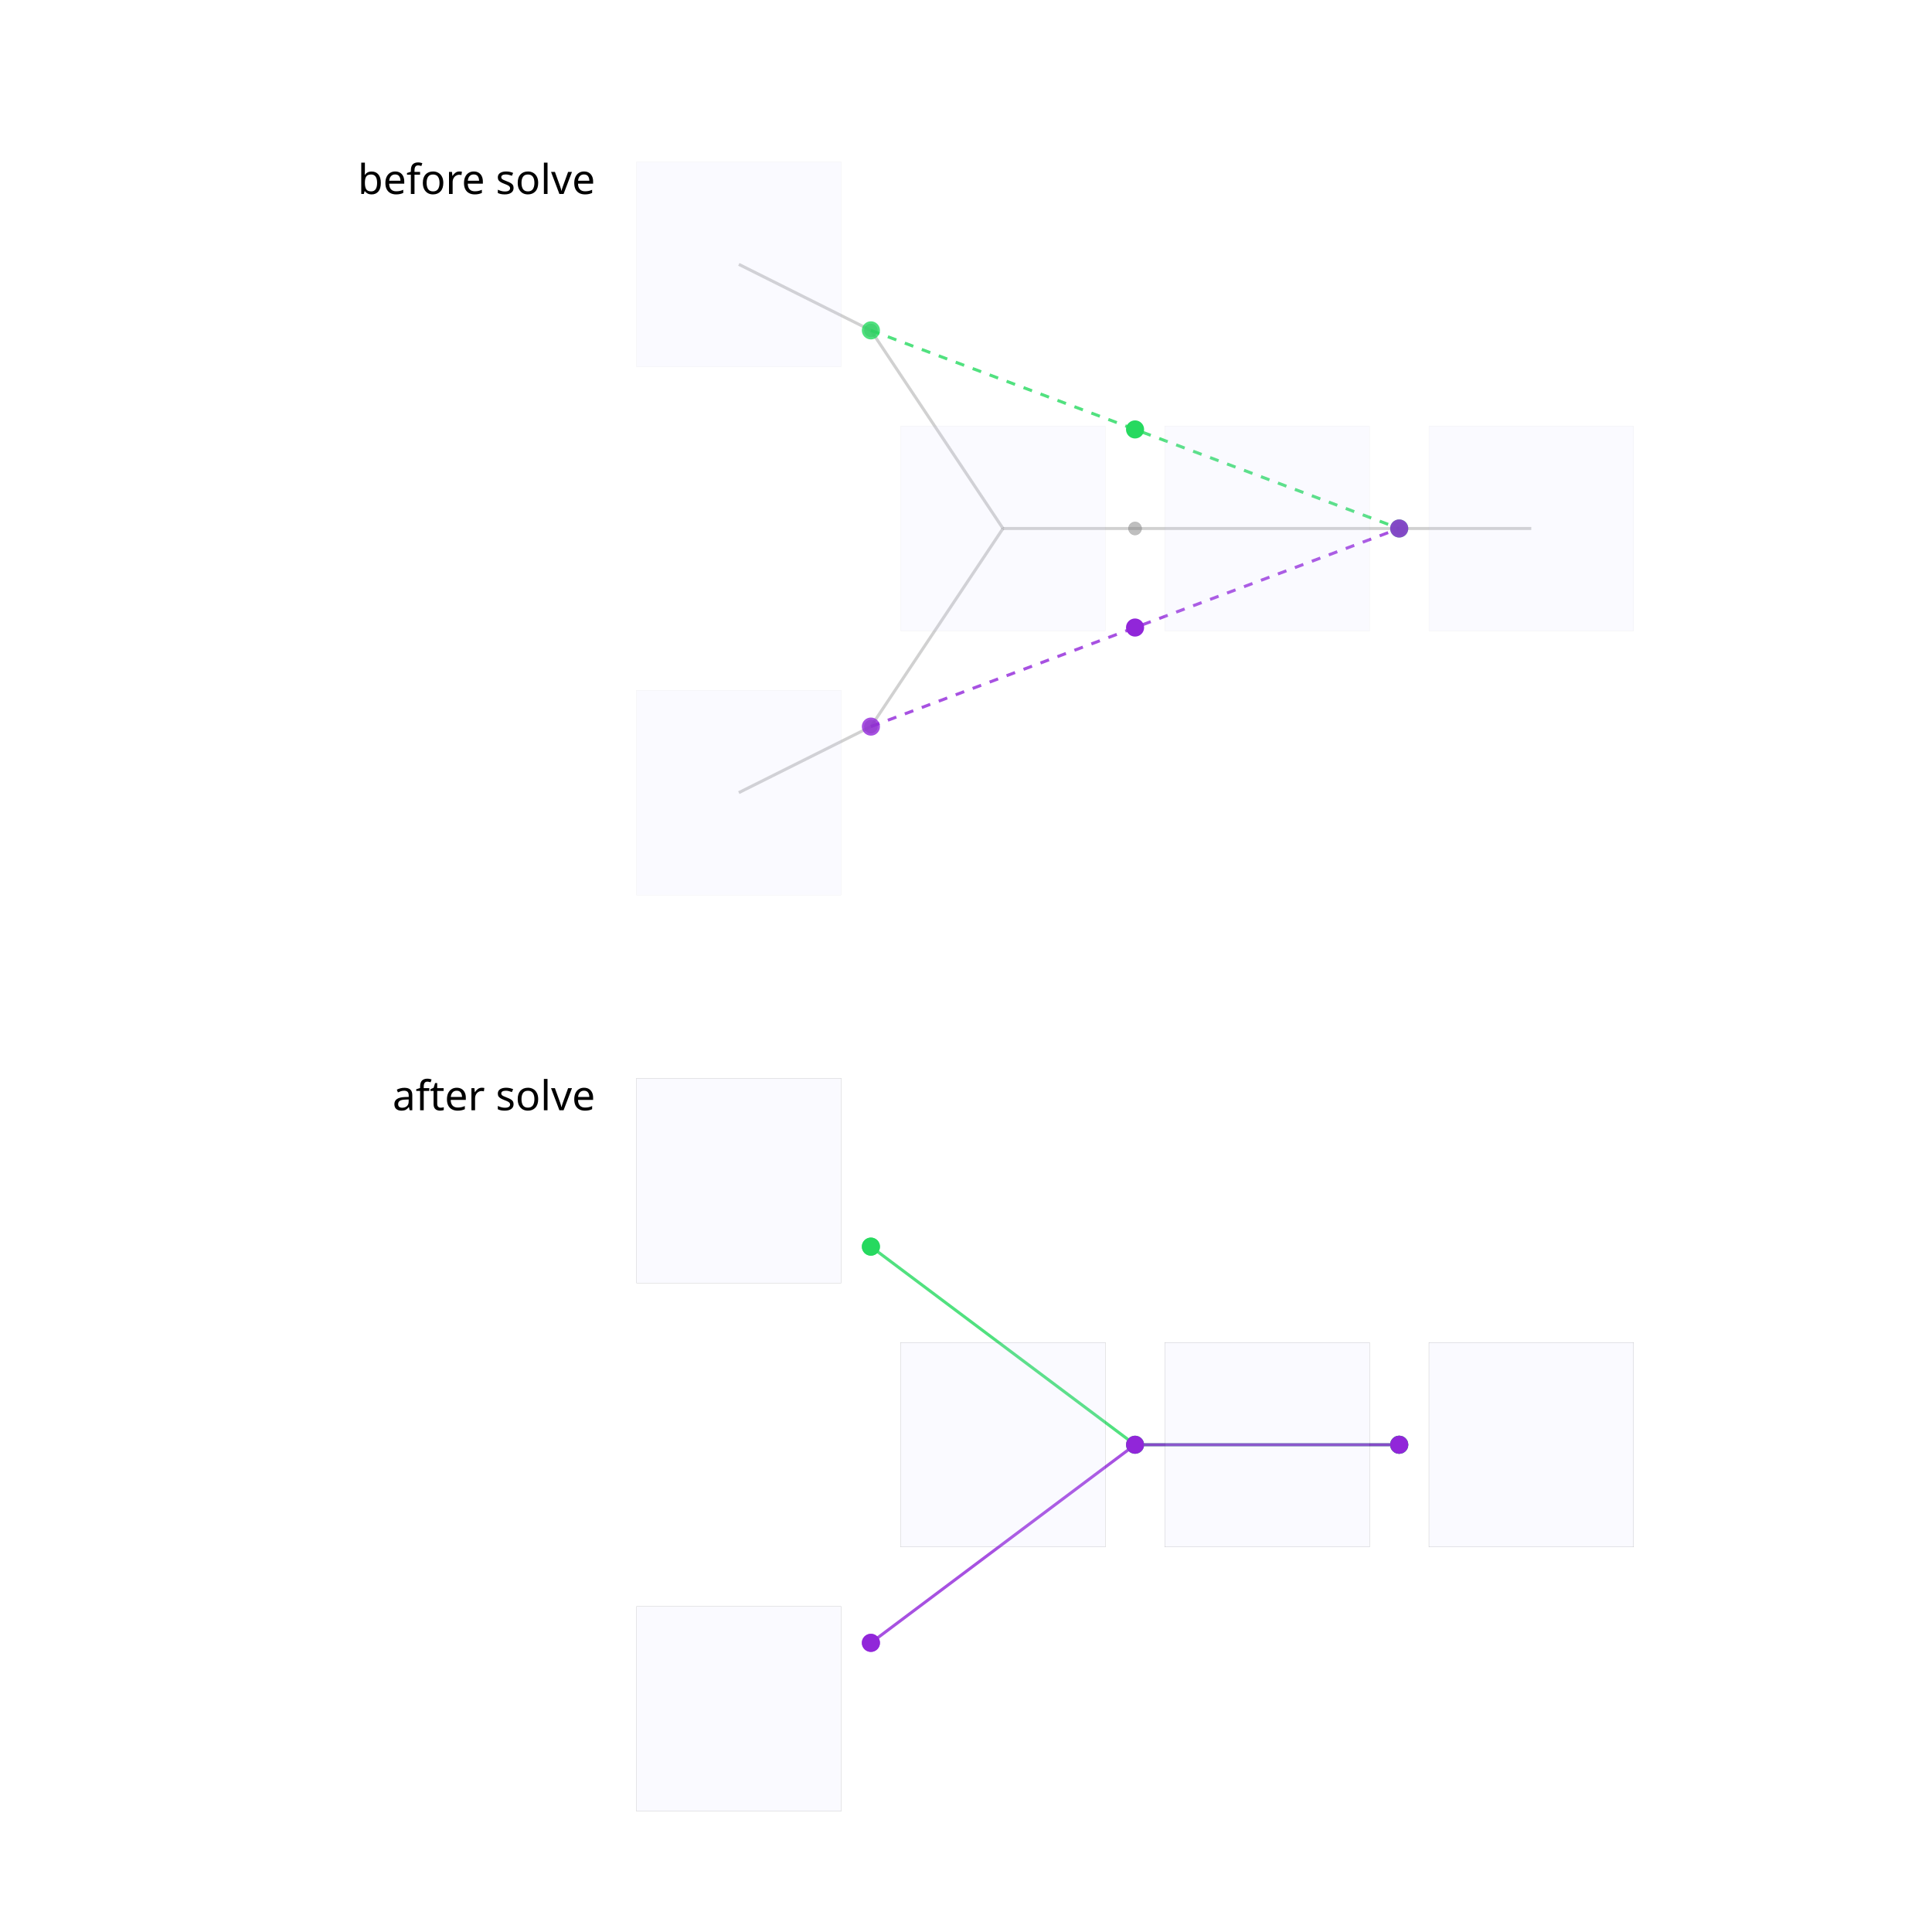
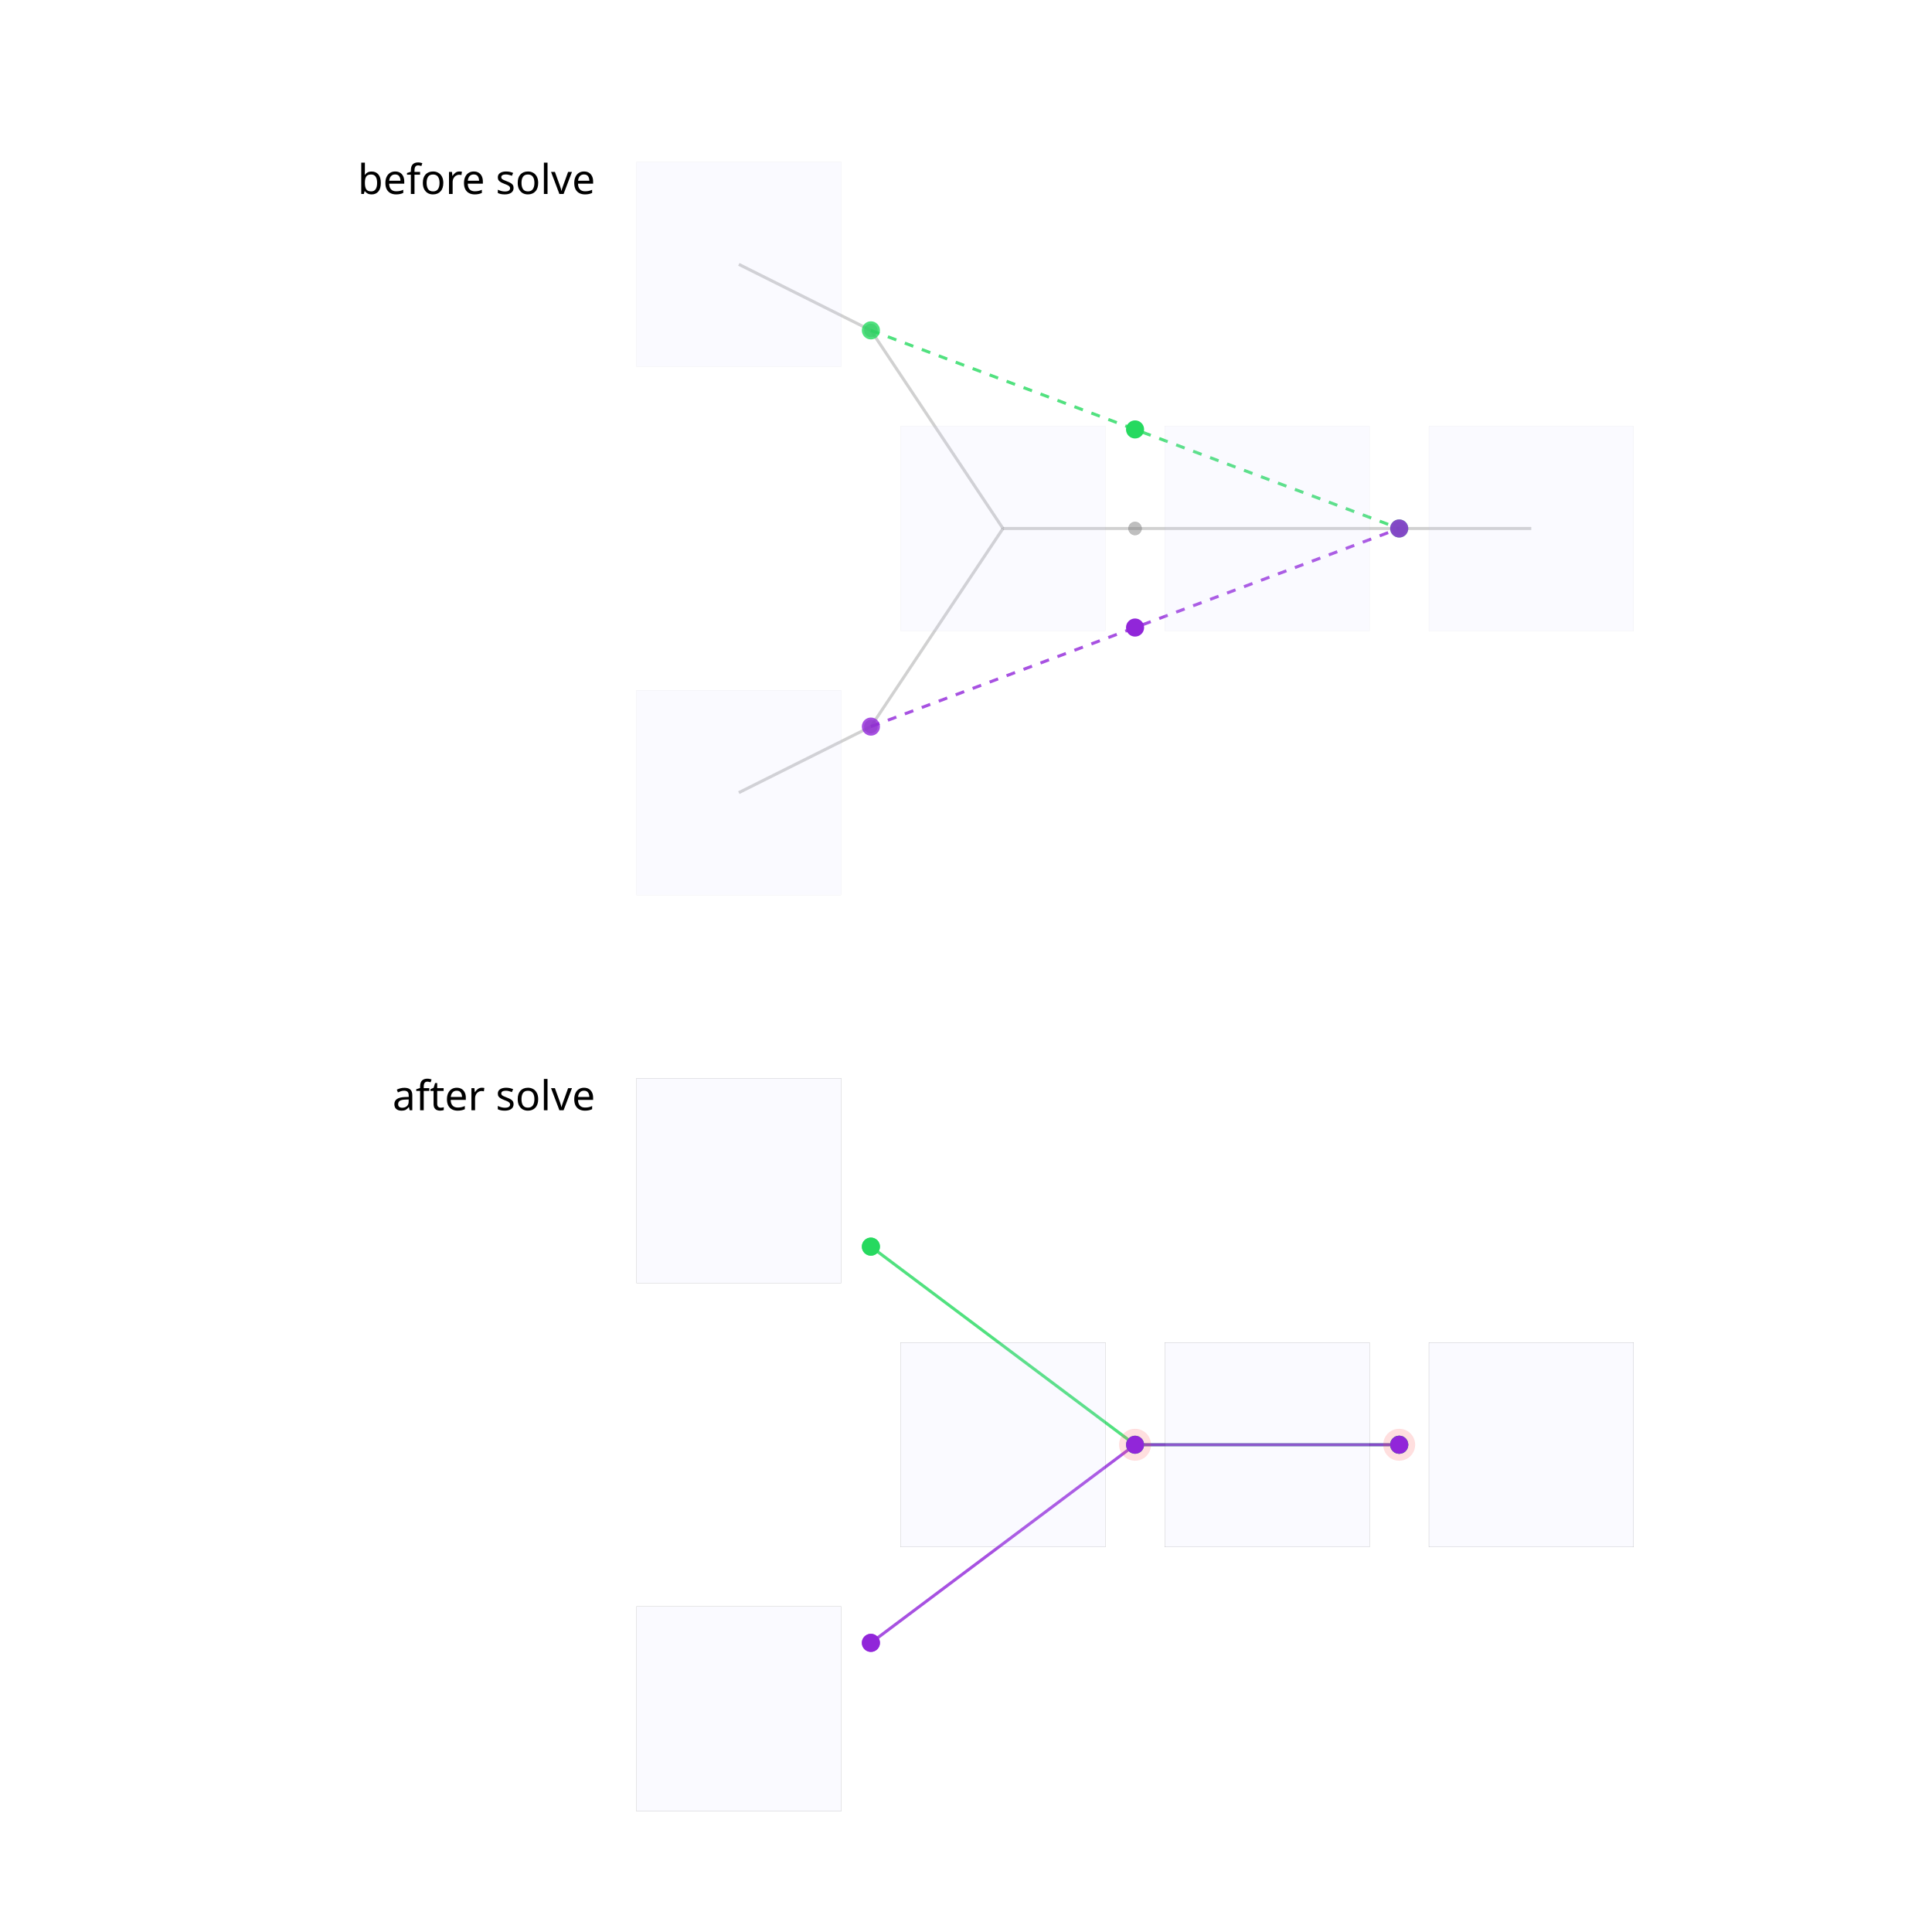
<svg xmlns="http://www.w3.org/2000/svg" width="640" height="640" viewBox="0 0 640 640">
  <rect width="100%" height="100%" fill="white" />
  <g>
    <polyline data-points="0,4 1,3.5 2,2" data-type="line" data-label="" points="244.747,87.566 288.498,109.441 332.249,175.068" fill="none" stroke="rgba(100, 100, 100, 0.3)" stroke-width="1px" />
  </g>
  <g>
    <polyline data-points="0,0 1,0.5 2,2" data-type="line" data-label="" points="244.747,262.57 288.498,240.694 332.249,175.068" fill="none" stroke="rgba(100, 100, 100, 0.3)" stroke-width="1px" />
  </g>
  <g>
    <polyline data-points="2,2 3,2 4,2" data-type="line" data-label="" points="332.249,175.068 376,175.068 419.751,175.068" fill="none" stroke="rgba(100, 100, 100, 0.3)" stroke-width="1px" />
  </g>
  <g>
    <polyline data-points="4,2 5,2 6,2" data-type="line" data-label="" points="419.751,175.068 463.502,175.068 507.253,175.068" fill="none" stroke="rgba(100, 100, 100, 0.3)" stroke-width="1px" />
  </g>
  <g>
    <polyline data-points="1,3.5 5,2" data-type="line" data-label="route-a" points="288.498,109.441 463.502,175.068" fill="none" stroke="hsla(139, 70%, 50%, 0.8)" stroke-width="1px" stroke-dasharray="3 3" />
  </g>
  <g>
    <polyline data-points="1,0.5 5,2" data-type="line" data-label="route-b" points="288.498,240.694 463.502,175.068" fill="none" stroke="hsla(276, 70%, 50%, 0.8)" stroke-width="1px" stroke-dasharray="3 3" />
  </g>
  <g>
    <polyline data-points="1,-3.4375 3,-4.9375" data-type="line" data-label="route: route-a region: region-2" points="288.498,412.964 376,478.591" fill="none" stroke="hsla(139, 70%, 50%, 0.8)" stroke-width="1px" />
  </g>
  <g>
    <polyline data-points="1,-6.4375 3,-4.9375" data-type="line" data-label="route: route-b region: region-2" points="288.498,544.217 376,478.591" fill="none" stroke="hsla(276, 70%, 50%, 0.8)" stroke-width="1px" />
  </g>
  <g>
    <polyline data-points="3,-4.9375 5,-4.9375" data-type="line" data-label="route: route-a region: region-3" points="376,478.591 463.502,478.591" fill="none" stroke="hsla(139, 70%, 50%, 0.8)" stroke-width="1px" />
  </g>
  <g>
    <polyline data-points="3,-4.9375 5,-4.9375" data-type="line" data-label="route: route-b region: region-3" points="376,478.591 463.502,478.591" fill="none" stroke="hsla(276, 70%, 50%, 0.8)" stroke-width="1px" />
  </g>
  <g>
    <rect data-type="rect" data-label="region: region-0 net: 0 cost: 0.000 congestion: 0.000 same layer X: 0 trans X: 0 entry exit X: 0" data-x="0" data-y="4" x="210.84" y="53.659" width="67.814" height="67.814" fill="rgba(200, 200, 255, 0.1)" stroke="rgba(128, 128, 128, 0.5)" stroke-width="0.023" />
  </g>
  <g>
    <rect data-type="rect" data-label="region: region-1 net: 0 cost: 0.000 congestion: 0.000 same layer X: 0 trans X: 0 entry exit X: 0" data-x="0" data-y="0" x="210.84" y="228.663" width="67.814" height="67.814" fill="rgba(200, 200, 255, 0.1)" stroke="rgba(128, 128, 128, 0.5)" stroke-width="0.023" />
  </g>
  <g>
    <rect data-type="rect" data-label="region: region-2 net: free cost: 0.000 congestion: 0.000 same layer X: 0 trans X: 0 entry exit X: 0" data-x="2" data-y="2" x="298.342" y="141.161" width="67.814" height="67.814" fill="rgba(200, 200, 255, 0.1)" stroke="rgba(128, 128, 128, 0.5)" stroke-width="0.023" />
  </g>
  <g>
    <rect data-type="rect" data-label="region: region-3 net: free cost: 0.000 congestion: 0.000 same layer X: 0 trans X: 0 entry exit X: 0" data-x="4" data-y="2" x="385.844" y="141.161" width="67.814" height="67.814" fill="rgba(200, 200, 255, 0.1)" stroke="rgba(128, 128, 128, 0.5)" stroke-width="0.023" />
  </g>
  <g>
    <rect data-type="rect" data-label="region: region-4 net: 0 cost: 0.000 congestion: 0.000 same layer X: 0 trans X: 0 entry exit X: 0" data-x="6" data-y="2" x="473.346" y="141.161" width="67.814" height="67.814" fill="rgba(200, 200, 255, 0.1)" stroke="rgba(128, 128, 128, 0.5)" stroke-width="0.023" />
  </g>
  <g>
    <rect data-type="rect" data-label="region: region-0 net: 0 cost: 0.000 congestion: 0.000 same layer X: 0 trans X: 0 entry exit X: 0" data-x="0" data-y="-2.9375" x="210.84" y="357.182" width="67.814" height="67.814" fill="rgba(200, 200, 255, 0.1)" stroke="black" stroke-width="0.023" />
  </g>
  <g>
    <rect data-type="rect" data-label="region: region-1 net: 0 cost: 0.000 congestion: 0.000 same layer X: 0 trans X: 0 entry exit X: 0" data-x="0" data-y="-6.9375" x="210.84" y="532.186" width="67.814" height="67.814" fill="rgba(200, 200, 255, 0.1)" stroke="black" stroke-width="0.023" />
  </g>
  <g>
    <rect data-type="rect" data-label="region: region-2 net: free cost: 0.000 congestion: 0.000 same layer X: 0 trans X: 0 entry exit X: 0" data-x="2" data-y="-4.9375" x="298.342" y="444.684" width="67.814" height="67.814" fill="rgba(200, 200, 255, 0.1)" stroke="black" stroke-width="0.023" />
  </g>
  <g>
    <rect data-type="rect" data-label="region: region-3 net: free cost: 0.000 congestion: 0.000 same layer X: 0 trans X: 0 entry exit X: 0" data-x="4" data-y="-4.9375" x="385.844" y="444.684" width="67.814" height="67.814" fill="rgba(200, 200, 255, 0.1)" stroke="black" stroke-width="0.023" />
  </g>
  <g>
    <rect data-type="rect" data-label="region: region-4 net: 0 cost: 0.000 congestion: 0.000 same layer X: 0 trans X: 0 entry exit X: 0" data-x="6" data-y="-4.9375" x="473.346" y="444.684" width="67.814" height="67.814" fill="rgba(200, 200, 255, 0.1)" stroke="black" stroke-width="0.023" />
  </g>
  <circle data-type="circle" data-label="" data-x="1" data-y="3.5" cx="288.498" cy="109.441" r="2.188" fill="rgba(128, 128, 128, 0.5)" stroke="black" stroke-width="0.023" />
  <circle data-type="circle" data-label="" data-x="1" data-y="0.5" cx="288.498" cy="240.694" r="2.188" fill="rgba(128, 128, 128, 0.5)" stroke="black" stroke-width="0.023" />
  <circle data-type="circle" data-label="" data-x="3" data-y="2" cx="376" cy="175.068" r="2.188" fill="rgba(128, 128, 128, 0.5)" stroke="black" stroke-width="0.023" />
  <circle data-type="circle" data-label="" data-x="5" data-y="2" cx="463.502" cy="175.068" r="2.188" fill="rgba(128, 128, 128, 0.5)" stroke="black" stroke-width="0.023" />
+   <circle data-type="circle" data-label="" data-x="3" data-y="-4.9375" cx="376" cy="478.591" r="5.25" fill="rgba(255, 80, 80, 0.18)" stroke="rgba(255, 80, 80, 0.4)" stroke-width="0.023" />
+   <circle data-type="circle" data-label="" data-x="5" data-y="-4.9375" cx="463.502" cy="478.591" r="5.25" fill="rgba(255, 80, 80, 0.18)" stroke="rgba(255, 80, 80, 0.4)" stroke-width="0.023" />
  <text data-type="text" data-label="before solve" data-x="-1.0871875000000002" data-y="4.7749999999999995" x="197.181" y="53.659" fill="black" font-size="13.659" font-family="sans-serif" text-anchor="end" dominant-baseline="text-before-edge">before solve</text>
  <text data-type="text" data-label="after solve" data-x="-1.0871875000000002" data-y="-2.1625" x="197.181" y="357.182" fill="black" font-size="13.659" font-family="sans-serif" text-anchor="end" dominant-baseline="text-before-edge">after solve</text>
  <g>
    <circle data-type="point" data-label="route: route-a net: 0 endpoint: start port: a-port z: 0" data-x="1" data-y="3.5" cx="288.498" cy="109.441" r="3" fill="hsla(139, 70%, 50%, 0.8)" />
  </g>
  <g>
    <circle data-type="point" data-label="route: route-a net: 0 endpoint: end port: end-port z: 0" data-x="5" data-y="2" cx="463.502" cy="175.068" r="3" fill="hsla(139, 70%, 50%, 0.8)" />
  </g>
  <g>
    <circle data-type="point" data-label="route: route-b net: 0 endpoint: start port: b-port z: 0" data-x="1" data-y="0.5" cx="288.498" cy="240.694" r="3" fill="hsla(276, 70%, 50%, 0.8)" />
  </g>
  <g>
    <circle data-type="point" data-label="route: route-b net: 0 endpoint: end port: end-port z: 0" data-x="5" data-y="2" cx="463.502" cy="175.068" r="3" fill="hsla(276, 70%, 50%, 0.8)" />
  </g>
  <g>
    <circle data-type="point" data-label="route-a" data-x="3" data-y="2.75" cx="376" cy="142.254" r="3" fill="hsla(139, 70%, 50%, 1)" />
  </g>
  <g>
    <circle data-type="point" data-label="route-b" data-x="3" data-y="1.25" cx="376" cy="207.881" r="3" fill="hsla(276, 70%, 50%, 1)" />
  </g>
  <g>
    <circle data-type="point" data-label="route: route-a net: 0 endpoint: start port: a-port z: 0" data-x="1" data-y="-3.4375" cx="288.498" cy="412.964" r="3" fill="hsla(139, 70%, 50%, 0.8)" />
  </g>
  <g>
    <circle data-type="point" data-label="route: route-a net: 0 endpoint: end port: end-port z: 0" data-x="5" data-y="-4.9375" cx="463.502" cy="478.591" r="3" fill="hsla(139, 70%, 50%, 0.8)" />
  </g>
  <g>
    <circle data-type="point" data-label="route: route-b net: 0 endpoint: start port: b-port z: 0" data-x="1" data-y="-6.4375" cx="288.498" cy="544.217" r="3" fill="hsla(276, 70%, 50%, 0.8)" />
  </g>
  <g>
    <circle data-type="point" data-label="route: route-b net: 0 endpoint: end port: end-port z: 0" data-x="5" data-y="-4.9375" cx="463.502" cy="478.591" r="3" fill="hsla(276, 70%, 50%, 0.8)" />
  </g>
  <g>
    <circle data-type="point" data-label="route: route-a port: a-port net: 0 z: 0" data-x="1" data-y="-3.4375" cx="288.498" cy="412.964" r="3" fill="hsla(139, 70%, 50%, 1)" />
  </g>
  <g>
    <circle data-type="point" data-label="route: route-a port: shared-port net: 0 z: 0" data-x="3" data-y="-4.9375" cx="376" cy="478.591" r="3" fill="hsla(139, 70%, 50%, 1)" />
  </g>
  <g>
    <circle data-type="point" data-label="route: route-b port: b-port net: 0 z: 0" data-x="1" data-y="-6.4375" cx="288.498" cy="544.217" r="3" fill="hsla(276, 70%, 50%, 1)" />
  </g>
  <g>
    <circle data-type="point" data-label="route: route-b port: shared-port net: 0 z: 0" data-x="3" data-y="-4.9375" cx="376" cy="478.591" r="3" fill="hsla(276, 70%, 50%, 1)" />
  </g>
  <g>
    <circle data-type="point" data-label="route: route-a port: end-port net: 0 z: 0" data-x="5" data-y="-4.9375" cx="463.502" cy="478.591" r="3" fill="hsla(139, 70%, 50%, 1)" />
  </g>
  <g>
    <circle data-type="point" data-label="route: route-b port: end-port net: 0 z: 0" data-x="5" data-y="-4.9375" cx="463.502" cy="478.591" r="3" fill="hsla(276, 70%, 50%, 1)" />
  </g>
  <g id="crosshair" style="display: none">
    <line id="crosshair-h" y1="0" y2="640" stroke="#666" stroke-width="0.5" />
    <line id="crosshair-v" x1="0" x2="640" stroke="#666" stroke-width="0.5" />
    <text id="coordinates" font-family="monospace" font-size="12" fill="#666" />
  </g>
</svg>
